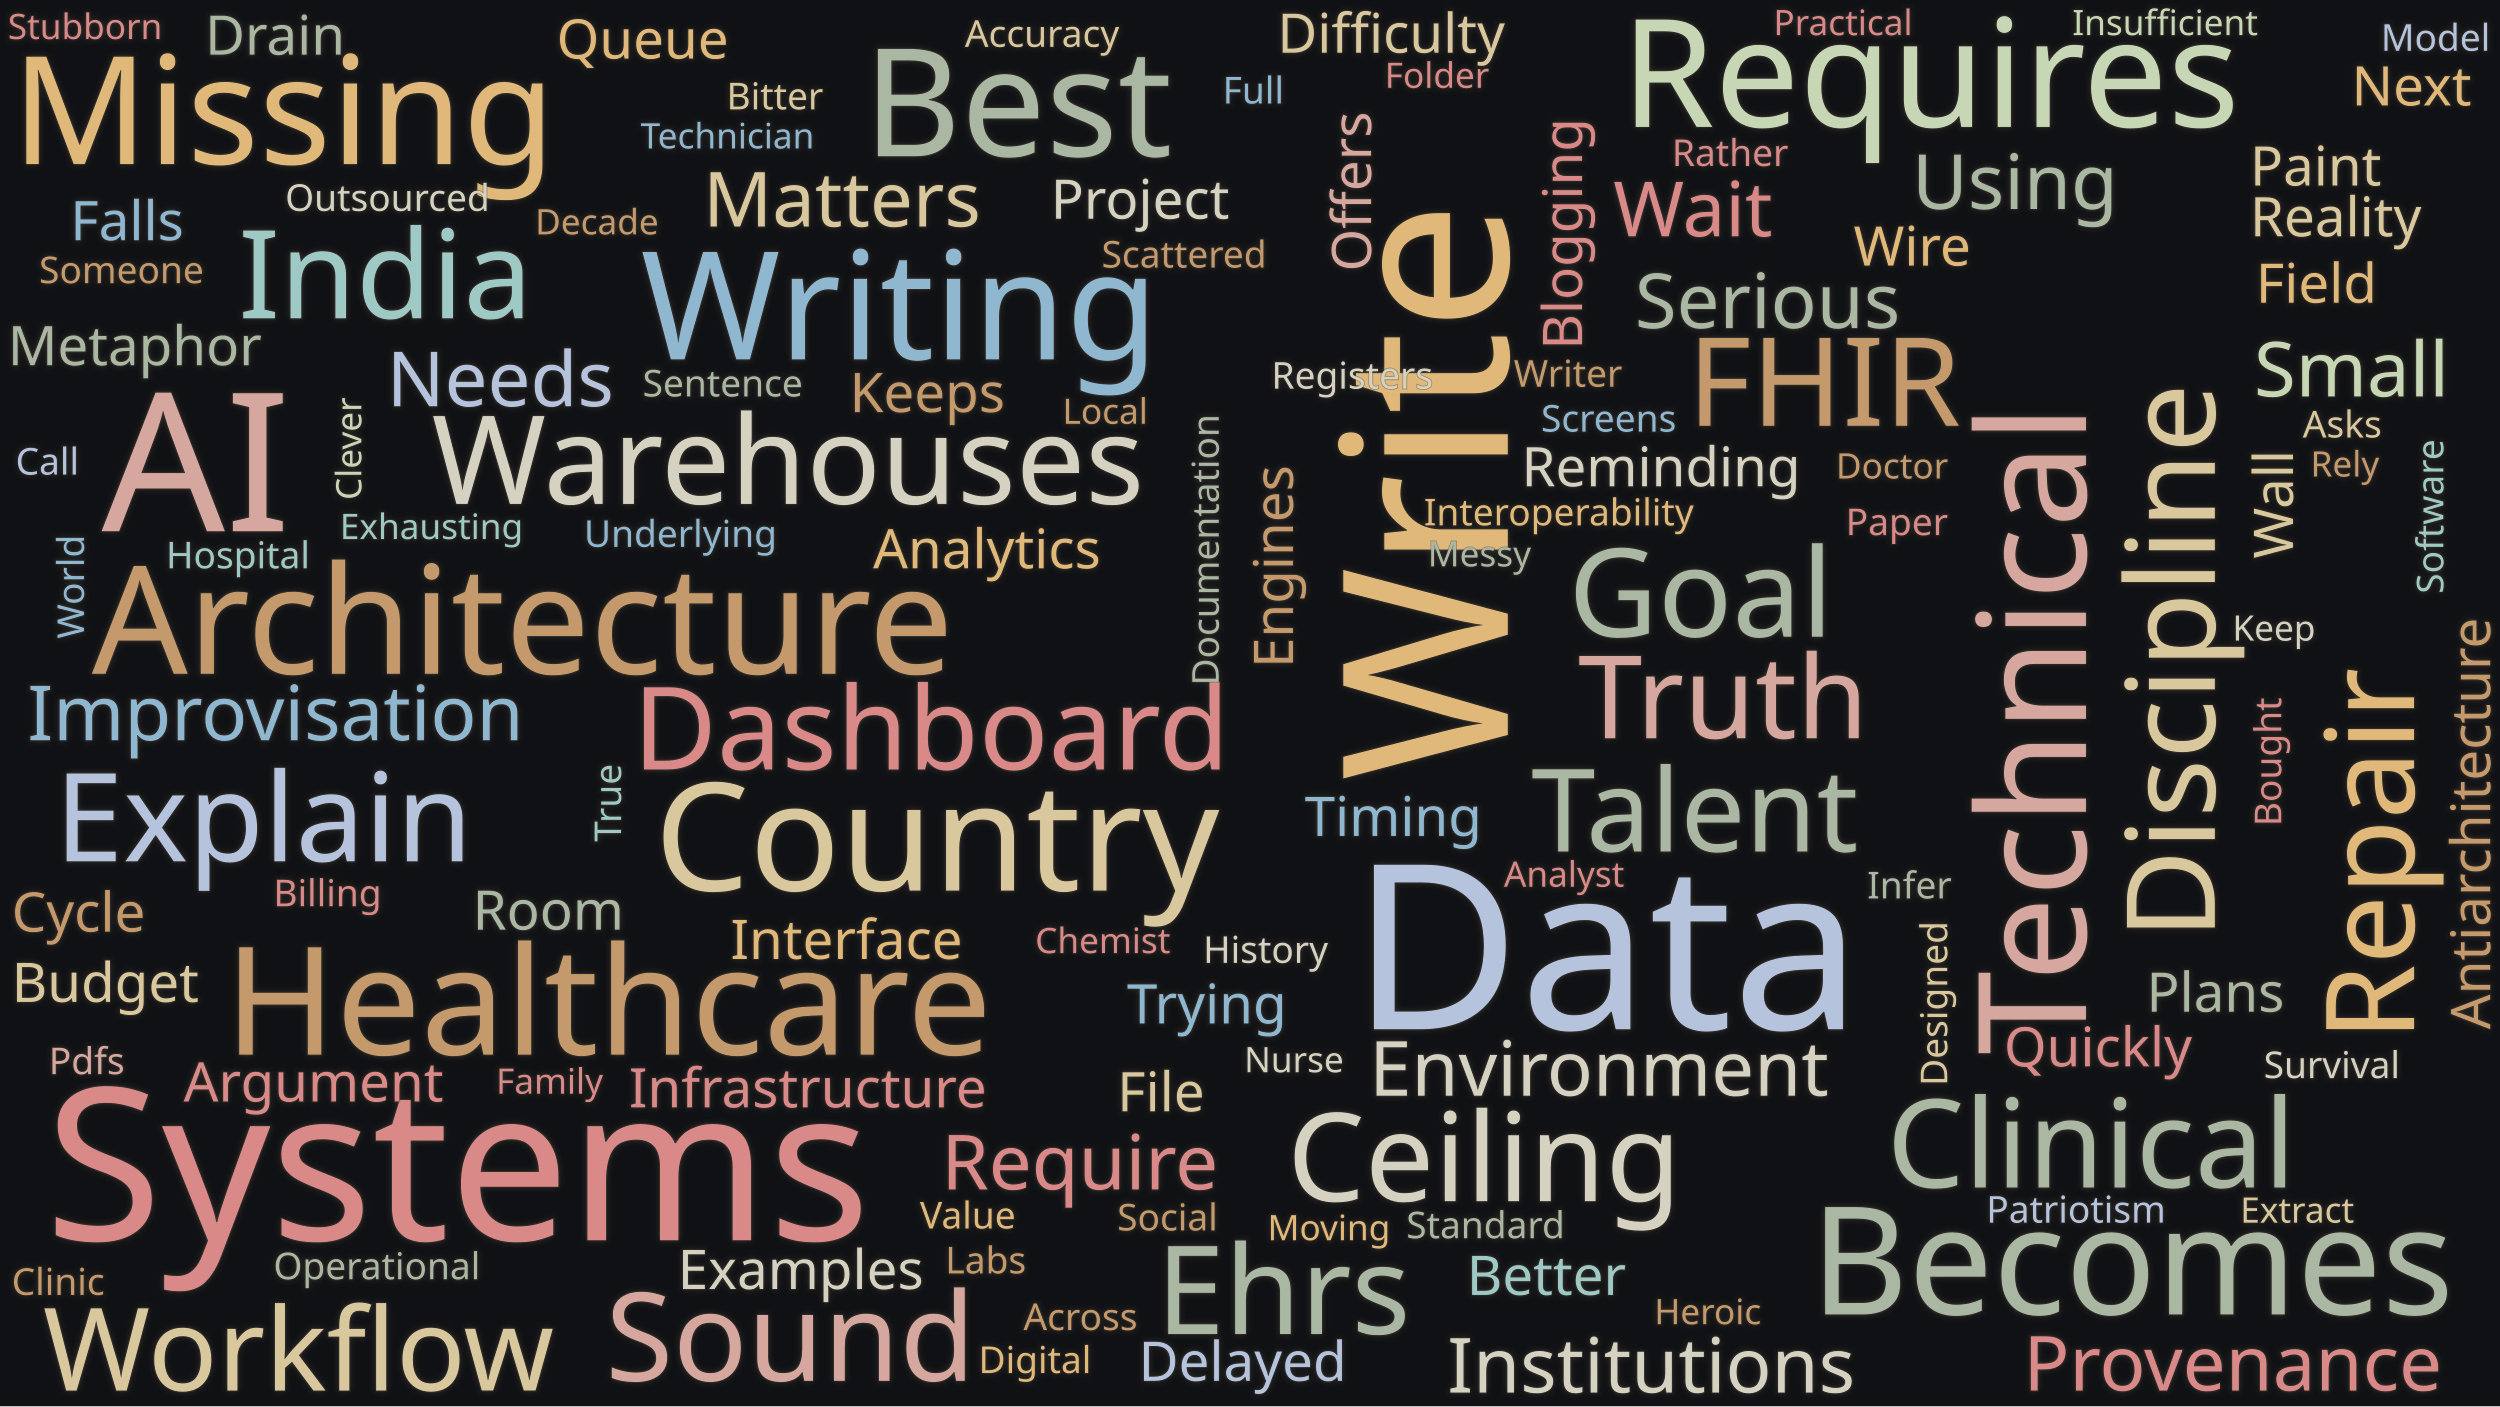
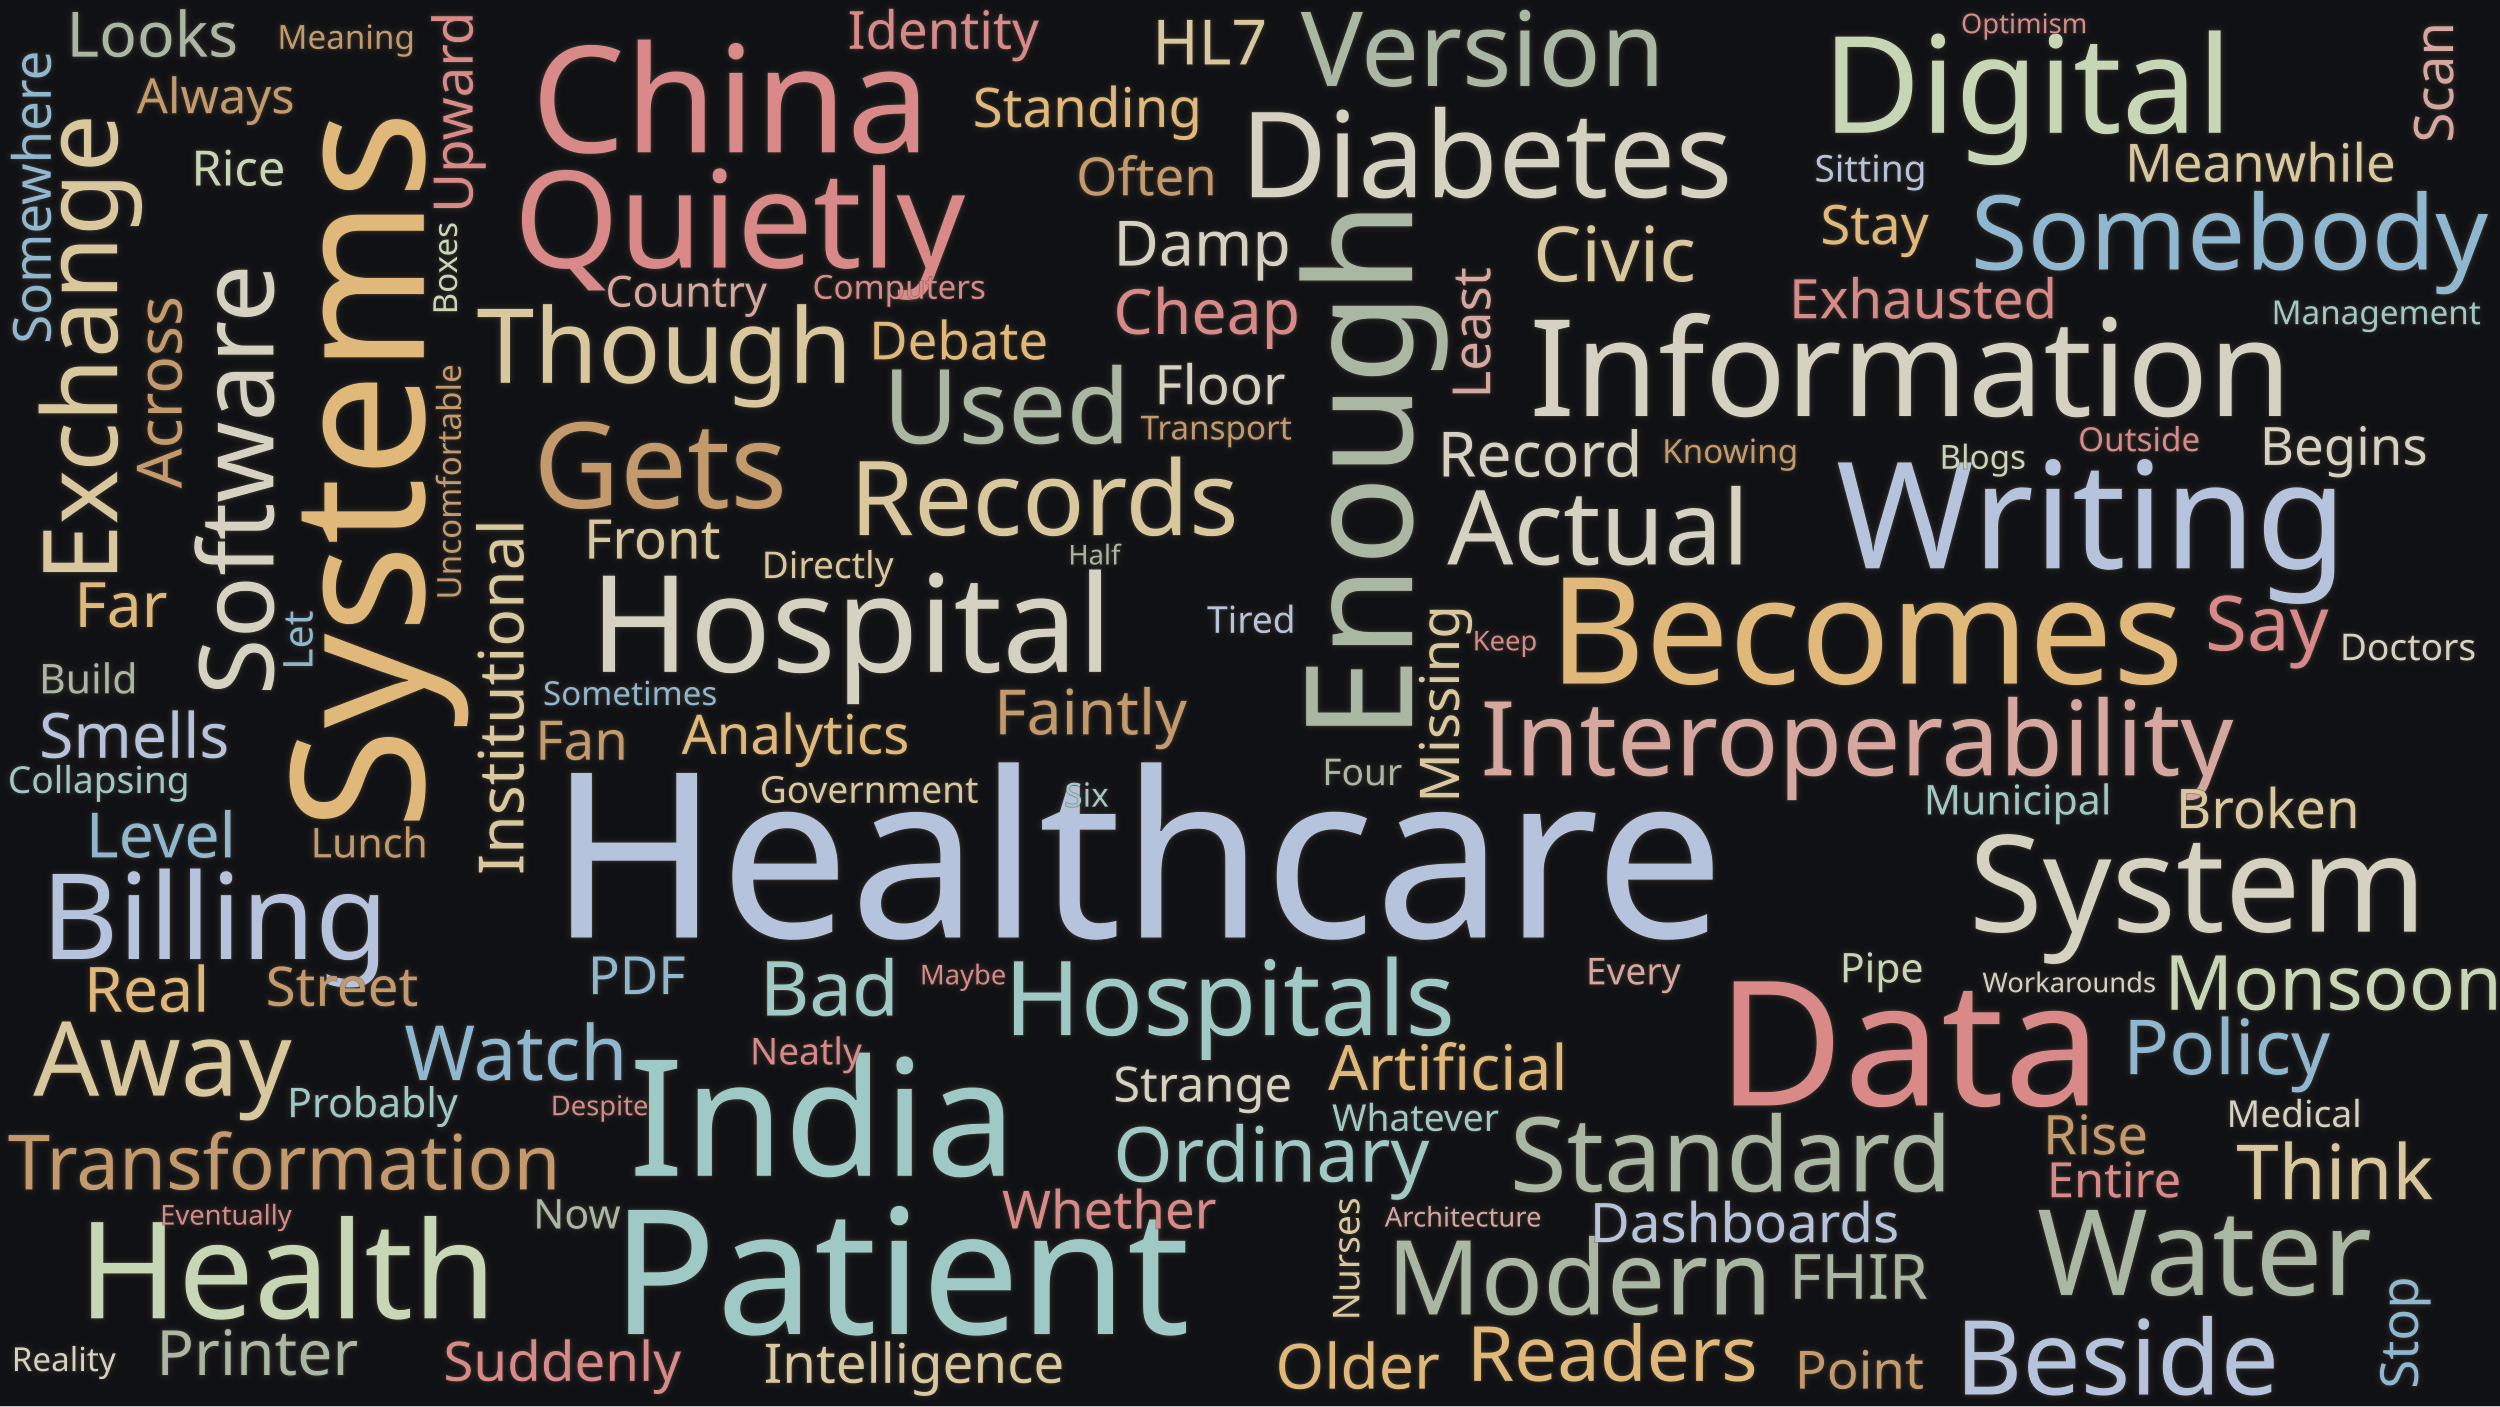
- <svg xmlns="http://www.w3.org/2000/svg" role="img" aria-label="Trying to Write About Healthcare IT in a Country of Missing Systems" width="1280" height="720">
+ <svg xmlns="http://www.w3.org/2000/svg" role="img" aria-label="Trying to Write About Healthcare IT While the Ceiling Paint Falls Into the Dal" width="1280" height="720">
  <defs>
    <filter id="wordGlow" x="-20%" y="-20%" width="140%" height="140%">
      <feDropShadow dx="0" dy="0" stdDeviation="1.6" flood-color="#d8c7a1" flood-opacity="0.18" />
    </filter>
  </defs>
  <style>text { filter: url(#wordGlow); paint-order: stroke fill; stroke: rgba(16,17,20,.34); stroke-width: .9px; }</style>
  <style>text{font-family:'Droid Sans Mono';font-weight:normal;font-style:normal;}</style>
  <rect width="100%" height="100%" style="fill:#101114" />
-   <text transform="translate(692,527)" font-size="118" style="fill:#b6c3dd">Data</text>
-   <text transform="translate(772,400) rotate(-90)" font-size="118" style="fill:#e0b879">Write</text>
-   <text transform="translate(23,635)" font-size="109" style="fill:#d88988">Systems</text>
-   <text transform="translate(52,272)" font-size="99" style="fill:#d6a79f">AI</text>
-   <text transform="translate(328,184)" font-size="77" style="fill:#8fb7d0">Writing</text>
-   <text transform="translate(115,540)" font-size="77" style="fill:#c49a6c">Healthcare</text>
-   <text transform="translate(6,84)" font-size="77" style="fill:#e0b879">Missing</text>
-   <text transform="translate(1068,540) rotate(-90)" font-size="77" style="fill:#d6a79f">Technical</text>
-   <text transform="translate(927,673)" font-size="77" style="fill:#a9b7a3">Becomes</text>
-   <text transform="translate(47,345)" font-size="77" style="fill:#c49a6c">Architecture</text>
-   <text transform="translate(335,456)" font-size="77" style="fill:#d9c89e">Country</text>
-   <text transform="translate(442,80)" font-size="77" style="fill:#a9b7a3">Best</text>
-   <text transform="translate(830,65)" font-size="77" style="fill:#c7d7b5">Requires</text>
-   <text transform="translate(659,615)" font-size="63" style="fill:#d5d2c2">Ceiling</text>
-   <text transform="translate(28,441)" font-size="63" style="fill:#b6c3dd">Explain</text>
-   <text transform="translate(864,218)" font-size="63" style="fill:#c49a6c">FHIR</text>
-   <text transform="translate(592,683)" font-size="63" style="fill:#a9b7a3">Ehrs</text>
-   <text transform="translate(221,258)" font-size="63" style="fill:#d5d2c2">Warehouses</text>
-   <text transform="translate(966,608)" font-size="63" style="fill:#a9b7a3">Clinical</text>
-   <text transform="translate(1236,533) rotate(-90)" font-size="63" style="fill:#e0b879">Repair</text>
-   <text transform="translate(122,163)" font-size="63" style="fill:#9fc9c5">India</text>
-   <text transform="translate(310,707)" font-size="63" style="fill:#d6a79f">Sound</text>
-   <text transform="translate(803,326)" font-size="63" style="fill:#a9b7a3">Goal</text>
-   <text transform="translate(1134,481) rotate(-90)" font-size="63" style="fill:#d9c89e">Discipline</text>
-   <text transform="translate(324,394)" font-size="59" style="fill:#d88988">Dashboard</text>
-   <text transform="translate(22,712)" font-size="59" style="fill:#d9c89e">Workflow</text>
-   <text transform="translate(808,378)" font-size="59" style="fill:#d6a79f">Truth</text>
-   <text transform="translate(784,436)" font-size="59" style="fill:#a9b7a3">Talent</text>
-   <text transform="translate(14,379)" font-size="39" style="fill:#8fb7d0">Improvisation</text>
-   <text transform="translate(837,168)" font-size="39" style="fill:#a9b7a3">Serious</text>
-   <text transform="translate(979,107)" font-size="39" style="fill:#a9b7a3">Using</text>
-   <text transform="translate(741,713)" font-size="39" style="fill:#d5d2c2">Institutions</text>
-   <text transform="translate(482,609)" font-size="39" style="fill:#d88988">Require</text>
-   <text transform="translate(1036,712)" font-size="39" style="fill:#d88988">Provenance</text>
-   <text transform="translate(701,561)" font-size="39" style="fill:#d5d2c2">Environment</text>
-   <text transform="translate(198,208)" font-size="39" style="fill:#b6c3dd">Needs</text>
-   <text transform="translate(360,116)" font-size="39" style="fill:#d9c89e">Matters</text>
-   <text transform="translate(1154,203)" font-size="39" style="fill:#c7d7b5">Small</text>
-   <text transform="translate(826,121)" font-size="39" style="fill:#d88988">Wait</text>
-   <text transform="translate(1152,95)" font-size="28" style="fill:#d9c89e">Paint</text>
-   <text transform="translate(36,123)" font-size="28" style="fill:#8fb7d0">Falls</text>
-   <text transform="translate(751,663)" font-size="28" style="fill:#9fc9c5">Better</text>
-   <text transform="translate(668,428)" font-size="28" style="fill:#8fb7d0">Timing</text>
-   <text transform="translate(538,112)" font-size="28" style="fill:#d5d2c2">Project</text>
-   <text transform="translate(1099,518)" font-size="28" style="fill:#a9b7a3">Plans</text>
-   <text transform="translate(654,27)" font-size="28" style="fill:#d9c89e">Difficulty</text>
-   <text transform="translate(577,524)" font-size="28" style="fill:#8fb7d0">Trying</text>
-   <text transform="translate(374,491)" font-size="28" style="fill:#e0b879">Interface</text>
-   <text transform="translate(662,342) rotate(-90)" font-size="28" style="fill:#c49a6c">Engines</text>
-   <text transform="translate(447,291)" font-size="28" style="fill:#e0b879">Analytics</text>
-   <text transform="translate(242,476)" font-size="28" style="fill:#a9b7a3">Room</text>
-   <text transform="translate(435,211)" font-size="28" style="fill:#c49a6c">Keeps</text>
-   <text transform="translate(779,249)" font-size="28" style="fill:#d5d2c2">Reminding</text>
-   <text transform="translate(322,567)" font-size="28" style="fill:#d88988">Infrastructure</text>
-   <text transform="translate(4,187)" font-size="28" style="fill:#a9b7a3">Metaphor</text>
-   <text transform="translate(1174,286) rotate(-90)" font-size="28" style="fill:#d9c89e">Wall</text>
-   <text transform="translate(949,136)" font-size="28" style="fill:#e0b879">Wire</text>
-   <text transform="translate(105,28)" font-size="28" style="fill:#a9b7a3">Drain</text>
-   <text transform="translate(285,30)" font-size="28" style="fill:#e0b879">Queue</text>
-   <text transform="translate(572,569)" font-size="28" style="fill:#d9c89e">File</text>
-   <text transform="translate(1155,155)" font-size="28" style="fill:#e0b879">Field</text>
-   <text transform="translate(583,707)" font-size="28" style="fill:#b6c3dd">Delayed</text>
-   <text transform="translate(1204,54)" font-size="28" style="fill:#e0b879">Next</text>
-   <text transform="translate(6,513)" font-size="28" style="fill:#d9c89e">Budget</text>
-   <text transform="translate(6,477)" font-size="28" style="fill:#c49a6c">Cycle</text>
-   <text transform="translate(810,179) rotate(-90)" font-size="28" style="fill:#d88988">Blogging</text>
-   <text transform="translate(1026,546)" font-size="28" style="fill:#d88988">Quickly</text>
-   <text transform="translate(94,564)" font-size="28" style="fill:#d88988">Argument</text>
-   <text transform="translate(1152,121)" font-size="28" style="fill:#d9c89e">Reality</text>
-   <text transform="translate(702,139) rotate(-90)" font-size="28" style="fill:#d6a79f">Offers</text>
-   <text transform="translate(347,660)" font-size="28" style="fill:#d5d2c2">Examples</text>
-   <text transform="translate(1275,527) rotate(-90)" font-size="28" style="fill:#c49a6c">Antiarchitecture</text>
-   <text transform="translate(729,269)" font-size="19" style="fill:#e0b879">Interoperability</text>
-   <text transform="translate(6,663)" font-size="19" style="fill:#c49a6c">Clinic</text>
-   <text transform="translate(1179,224)" font-size="19" style="fill:#d9c89e">Asks</text>
-   <text transform="translate(945,274)" font-size="19" style="fill:#d88988">Paper</text>
-   <text transform="translate(299,280)" font-size="19" style="fill:#8fb7d0">Underlying</text>
-   <text transform="translate(564,137)" font-size="19" style="fill:#c49a6c">Scattered</text>
-   <text transform="translate(524,681)" font-size="19" style="fill:#c49a6c">Across</text>
-   <text transform="translate(651,199)" font-size="19" style="fill:#d5d2c2">Registers</text>
-   <text transform="translate(25,550)" font-size="19" style="fill:#d6a79f">Pdfs</text>
-   <text transform="translate(140,464)" font-size="19" style="fill:#d88988">Billing</text>
-   <text transform="translate(146,108)" font-size="19" style="fill:#d5d2c2">Outsourced</text>
-   <text transform="translate(484,652)" font-size="19" style="fill:#c49a6c">Labs</text>
-   <text transform="translate(8,243)" font-size="19" style="fill:#b6c3dd">Call</text>
-   <text transform="translate(501,703)" font-size="19" style="fill:#e0b879">Digital</text>
-   <text transform="translate(20,145)" font-size="19" style="fill:#c49a6c">Someone</text>
-   <text transform="translate(1168,423) rotate(-90)" font-size="19" style="fill:#d88988">Bought</text>
-   <text transform="translate(789,221)" font-size="19" style="fill:#8fb7d0">Screens</text>
-   <text transform="translate(775,198)" font-size="19" style="fill:#c49a6c">Writer</text>
-   <text transform="translate(372,56)" font-size="19" style="fill:#d9c89e">Bitter</text>
-   <text transform="translate(494,24)" font-size="19" style="fill:#d9c89e">Accuracy</text>
-   <text transform="translate(1251,304) rotate(-90)" font-size="19" style="fill:#9fc9c5">Software</text>
-   <text transform="translate(572,630)" font-size="19" style="fill:#c49a6c">Social</text>
-   <text transform="translate(140,655)" font-size="19" style="fill:#a9b7a3">Operational</text>
-   <text transform="translate(720,634)" font-size="19" style="fill:#a9b7a3">Standard</text>
-   <text transform="translate(43,327) rotate(-90)" font-size="19" style="fill:#8fb7d0">World</text>
-   <text transform="translate(85,291)" font-size="19" style="fill:#9fc9c5">Hospital</text>
-   <text transform="translate(471,629)" font-size="19" style="fill:#e0b879">Value</text>
-   <text transform="translate(624,351) rotate(-90)" font-size="19" style="fill:#a9b7a3">Documentation</text>
-   <text transform="translate(1219,26)" font-size="19" style="fill:#b6c3dd">Model</text>
-   <text transform="translate(956,460)" font-size="19" style="fill:#a9b7a3">Infer</text>
-   <text transform="translate(616,493)" font-size="19" style="fill:#d5d2c2">History</text>
-   <text transform="translate(1017,626)" font-size="19" style="fill:#b6c3dd">Patriotism</text>
-   <text transform="translate(997,556) rotate(-90)" font-size="19" style="fill:#d9c89e">Designed</text>
-   <text transform="translate(1159,552)" font-size="19" style="fill:#d5d2c2">Survival</text>
-   <text transform="translate(856,85)" font-size="19" style="fill:#d88988">Rather</text>
-   <text transform="translate(626,53)" font-size="19" style="fill:#8fb7d0">Full</text>
-   <text transform="translate(329,203)" font-size="19" style="fill:#a9b7a3">Sentence</text>
-   <text transform="translate(318,431) rotate(-90)" font-size="19" style="fill:#9fc9c5">True</text>
-   <text transform="translate(1061,18)" font-size="18" style="fill:#c7d7b5">Insufficient</text>
-   <text transform="translate(847,678)" font-size="18" style="fill:#c49a6c">Heroic</text>
-   <text transform="translate(174,276)" font-size="18" style="fill:#9fc9c5">Exhausting</text>
-   <text transform="translate(274,120)" font-size="18" style="fill:#c49a6c">Decade</text>
-   <text transform="translate(185,256) rotate(-90)" font-size="18" style="fill:#c7d7b5">Clever</text>
-   <text transform="translate(940,245)" font-size="18" style="fill:#c49a6c">Doctor</text>
-   <text transform="translate(4,20)" font-size="18" style="fill:#d88988">Stubborn</text>
-   <text transform="translate(637,549)" font-size="18" style="fill:#d5d2c2">Nurse</text>
-   <text transform="translate(908,18)" font-size="18" style="fill:#d88988">Practical</text>
-   <text transform="translate(328,76)" font-size="18" style="fill:#8fb7d0">Technician</text>
-   <text transform="translate(544,217)" font-size="18" style="fill:#c49a6c">Local</text>
-   <text transform="translate(530,488)" font-size="18" style="fill:#d88988">Chemist</text>
-   <text transform="translate(254,560)" font-size="18" style="fill:#d88988">Family</text>
-   <text transform="translate(709,45)" font-size="18" style="fill:#d88988">Folder</text>
-   <text transform="translate(770,454)" font-size="18" style="fill:#d88988">Analyst</text>
-   <text transform="translate(731,290)" font-size="18" style="fill:#a9b7a3">Messy</text>
-   <text transform="translate(1147,626)" font-size="18" style="fill:#d9c89e">Extract</text>
-   <text transform="translate(1143,328)" font-size="18" style="fill:#d5d2c2">Keep</text>
-   <text transform="translate(649,635)" font-size="18" style="fill:#e0b879">Moving</text>
-   <text transform="translate(1183,244)" font-size="18" style="fill:#c49a6c">Rely</text>
+   <text transform="translate(281,480)" font-size="118" style="fill:#b6c3dd">Healthcare</text>
+   <text transform="translate(217,425) rotate(-90)" font-size="95" style="fill:#e0b879">Systems</text>
+   <text transform="translate(879,566)" font-size="89" style="fill:#d88988">Data</text>
+   <text transform="translate(313,683)" font-size="89" style="fill:#9fc9c5">Patient</text>
+   <text transform="translate(322,602)" font-size="83" style="fill:#9fc9c5">India</text>
+   <text transform="translate(940,291)" font-size="76" style="fill:#b6c3dd">Writing</text>
+   <text transform="translate(723,379) rotate(-90)" font-size="76" style="fill:#a9b7a3">Enough</text>
+   <text transform="translate(793,350)" font-size="76" style="fill:#e0b879">Becomes</text>
+   <text transform="translate(272,78)" font-size="76" style="fill:#d88988">China</text>
+   <text transform="translate(783,213)" font-size="69" style="fill:#d5d2c2">Information</text>
+   <text transform="translate(40,675)" font-size="69" style="fill:#c7d7b5">Health</text>
+   <text transform="translate(933,68)" font-size="69" style="fill:#c7d7b5">Digital</text>
+   <text transform="translate(302,344)" font-size="69" style="fill:#d5d2c2">Hospital</text>
+   <text transform="translate(263,137)" font-size="69" style="fill:#d88988">Quietly</text>
+   <text transform="translate(1008,477)" font-size="69" style="fill:#d5d2c2">System</text>
+   <text transform="translate(21,491)" font-size="61" style="fill:#b6c3dd">Billing</text>
+   <text transform="translate(273,260)" font-size="61" style="fill:#c49a6c">Gets</text>
+   <text transform="translate(1043,663)" font-size="61" style="fill:#a9b7a3">Water</text>
+   <text transform="translate(635,101)" font-size="61" style="fill:#d5d2c2">Diabetes</text>
+   <text transform="translate(452,227)" font-size="53" style="fill:#a9b7a3">Used</text>
+   <text transform="translate(140,356) rotate(-90)" font-size="53" style="fill:#d5d2c2">Software</text>
+   <text transform="translate(514,530)" font-size="53" style="fill:#9fc9c5">Hospitals</text>
+   <text transform="translate(758,397)" font-size="53" style="fill:#d6a79f">Interoperability</text>
+   <text transform="translate(710,673)" font-size="53" style="fill:#a9b7a3">Modern</text>
+   <text transform="translate(60,298) rotate(-90)" font-size="53" style="fill:#d9c89e">Exchange</text>
+   <text transform="translate(773,610)" font-size="53" style="fill:#a9b7a3">Standard</text>
+   <text transform="translate(17,561)" font-size="53" style="fill:#d9c89e">Away</text>
+   <text transform="translate(244,196)" font-size="53" style="fill:#d9c89e">Though</text>
+   <text transform="translate(1009,138)" font-size="53" style="fill:#8fb7d0">Somebody</text>
+   <text transform="translate(1001,714)" font-size="53" style="fill:#b6c3dd">Beside</text>
+   <text transform="translate(666,44)" font-size="53" style="fill:#a9b7a3">Version</text>
+   <text transform="translate(741,289)" font-size="53" style="fill:#d5d2c2">Actual</text>
+   <text transform="translate(435,274)" font-size="53" style="fill:#d9c89e">Records</text>
+   <text transform="translate(4,609)" font-size="39" style="fill:#c49a6c">Transformation</text>
+   <text transform="translate(751,707)" font-size="39" style="fill:#e0b879">Readers</text>
+   <text transform="translate(389,520)" font-size="39" style="fill:#9fc9c5">Bad</text>
+   <text transform="translate(1145,614)" font-size="39" style="fill:#d9c89e">Think</text>
+   <text transform="translate(1108,517)" font-size="39" style="fill:#c7d7b5">Monsoon</text>
+   <text transform="translate(1129,333)" font-size="39" style="fill:#d88988">Say</text>
+   <text transform="translate(785,144)" font-size="39" style="fill:#d9c89e">Civic</text>
+   <text transform="translate(1087,550)" font-size="39" style="fill:#8fb7d0">Policy</text>
+   <text transform="translate(570,605)" font-size="39" style="fill:#9fc9c5">Ordinary</text>
+   <text transform="translate(207,553)" font-size="39" style="fill:#8fb7d0">Watch</text>
+   <text transform="translate(736,244)" font-size="32" style="fill:#d5d2c2">Record</text>
+   <text transform="translate(916,665)" font-size="32" style="fill:#a9b7a3">FHIR</text>
+   <text transform="translate(590,33)" font-size="32" style="fill:#d9c89e">HL7</text>
+   <text transform="translate(44,439)" font-size="32" style="fill:#8fb7d0">Level</text>
+   <text transform="translate(653,711)" font-size="32" style="fill:#e0b879">Older</text>
+   <text transform="translate(93,250) rotate(-90)" font-size="32" style="fill:#c49a6c">Across</text>
+   <text transform="translate(43,518)" font-size="32" style="fill:#e0b879">Real</text>
+   <text transform="translate(20,388)" font-size="32" style="fill:#b6c3dd">Smells</text>
+   <text transform="translate(509,376)" font-size="32" style="fill:#c49a6c">Faintly</text>
+   <text transform="translate(570,136)" font-size="32" style="fill:#d5d2c2">Damp</text>
+   <text transform="translate(570,171)" font-size="32" style="fill:#d88988">Cheap</text>
+   <text transform="translate(80,704)" font-size="32" style="fill:#a9b7a3">Printer</text>
+   <text transform="translate(268,448) rotate(-90)" font-size="32" style="fill:#d9c89e">Institutional</text>
+   <text transform="translate(38,321)" font-size="32" style="fill:#e0b879">Far</text>
+   <text transform="translate(34,29)" font-size="32" style="fill:#a9b7a3">Looks</text>
+   <text transform="translate(680,558)" font-size="32" style="fill:#e0b879">Artificial</text>
+   <text transform="translate(391,708)" font-size="28" style="fill:#d9c89e">Intelligence</text>
+   <text transform="translate(349,386)" font-size="28" style="fill:#e0b879">Analytics</text>
+   <text transform="translate(814,636)" font-size="28" style="fill:#b6c3dd">Dashboards</text>
+   <text transform="translate(498,65)" font-size="28" style="fill:#e0b879">Standing</text>
+   <text transform="translate(299,286)" font-size="28" style="fill:#d9c89e">Front</text>
+   <text transform="translate(1046,591)" font-size="28" style="fill:#c49a6c">Rise</text>
+   <text transform="translate(242,109) rotate(-90)" font-size="28" style="fill:#d88988">Upward</text>
+   <text transform="translate(227,707)" font-size="28" style="fill:#d88988">Suddenly</text>
+   <text transform="translate(916,163)" font-size="28" style="fill:#d88988">Exhausted</text>
+   <text transform="translate(747,411) rotate(-90)" font-size="28" style="fill:#d9c89e">Missing</text>
+   <text transform="translate(1256,73) rotate(-90)" font-size="28" style="fill:#d6a79f">Scan</text>
+   <text transform="translate(591,207)" font-size="28" style="fill:#d5d2c2">Floor</text>
+   <text transform="translate(274,389)" font-size="28" style="fill:#c49a6c">Fan</text>
+   <text transform="translate(932,125)" font-size="28" style="fill:#e0b879">Stay</text>
+   <text transform="translate(136,515)" font-size="28" style="fill:#c49a6c">Street</text>
+   <text transform="translate(1114,424)" font-size="28" style="fill:#d9c89e">Broken</text>
+   <text transform="translate(434,25)" font-size="27" style="fill:#d88988">Identity</text>
+   <text transform="translate(301,509)" font-size="27" style="fill:#8fb7d0">PDF</text>
+   <text transform="translate(551,100)" font-size="27" style="fill:#c49a6c">Often</text>
+   <text transform="translate(1088,93)" font-size="27" style="fill:#d9c89e">Meanwhile</text>
+   <text transform="translate(26,176) rotate(-90)" font-size="27" style="fill:#8fb7d0">Somewhere</text>
+   <text transform="translate(445,184)" font-size="27" style="fill:#e0b879">Debate</text>
+   <text transform="translate(513,629)" font-size="27" style="fill:#d88988">Whether</text>
+   <text transform="translate(1157,238)" font-size="27" style="fill:#d5d2c2">Begins</text>
+   <text transform="translate(919,711)" font-size="27" style="fill:#c49a6c">Point</text>
+   <text transform="translate(763,204) rotate(-90)" font-size="27" style="fill:#d6a79f">Least</text>
+   <text transform="translate(1238,711) rotate(-90)" font-size="27" style="fill:#8fb7d0">Stop</text>
+   <text transform="translate(570,564)" font-size="25" style="fill:#d5d2c2">Strange</text>
+   <text transform="translate(70,58)" font-size="25" style="fill:#c49a6c">Always</text>
+   <text transform="translate(1048,613)" font-size="25" style="fill:#d88988">Entire</text>
+   <text transform="translate(98,95)" font-size="25" style="fill:#c7d7b5">Rice</text>
+   <text transform="translate(310,157)" font-size="22" style="fill:#d6a79f">Country</text>
+   <text transform="translate(985,417)" font-size="21" style="fill:#9fc9c5">Municipal</text>
+   <text transform="translate(942,503)" font-size="21" style="fill:#c7d7b5">Pipe</text>
+   <text transform="translate(147,572)" font-size="21" style="fill:#9fc9c5">Probably</text>
+   <text transform="translate(159,439)" font-size="21" style="fill:#c49a6c">Lunch</text>
+   <text transform="translate(20,355)" font-size="21" style="fill:#a9b7a3">Build</text>
+   <text transform="translate(273,629)" font-size="21" style="fill:#a9b7a3">Now</text>
+   <text transform="translate(160,343) rotate(-90)" font-size="21" style="fill:#8fb7d0">Let</text>
+   <text transform="translate(4,406)" font-size="19" style="fill:#9fc9c5">Collapsing</text>
+   <text transform="translate(812,504)" font-size="19" style="fill:#d6a79f">Every</text>
+   <text transform="translate(390,296)" font-size="19" style="fill:#d9c89e">Directly</text>
+   <text transform="translate(1140,577)" font-size="19" style="fill:#d5d2c2">Medical</text>
+   <text transform="translate(929,93)" font-size="19" style="fill:#b6c3dd">Sitting</text>
+   <text transform="translate(384,545)" font-size="19" style="fill:#d88988">Neatly</text>
+   <text transform="translate(618,324)" font-size="19" style="fill:#b6c3dd">Tired</text>
+   <text transform="translate(696,676) rotate(-90)" font-size="19" style="fill:#d9c89e">Nurses</text>
+   <text transform="translate(1198,338)" font-size="19" style="fill:#d5d2c2">Doctors</text>
+   <text transform="translate(682,579)" font-size="19" style="fill:#9fc9c5">Whatever</text>
+   <text transform="translate(389,411)" font-size="19" style="fill:#d9c89e">Government</text>
+   <text transform="translate(677,402)" font-size="19" style="fill:#a9b7a3">Four</text>
+   <text transform="translate(1163,166)" font-size="17" style="fill:#9fc9c5">Management</text>
+   <text transform="translate(993,240)" font-size="17" style="fill:#c7d7b5">Blogs</text>
+   <text transform="translate(584,225)" font-size="17" style="fill:#c49a6c">Transport</text>
+   <text transform="translate(545,413)" font-size="17" style="fill:#9fc9c5">Six</text>
+   <text transform="translate(142,25)" font-size="17" style="fill:#c49a6c">Meaning</text>
+   <text transform="translate(234,161) rotate(-90)" font-size="17" style="fill:#c7d7b5">Boxes</text>
+   <text transform="translate(851,237)" font-size="17" style="fill:#c49a6c">Knowing</text>
+   <text transform="translate(416,153)" font-size="17" style="fill:#d88988">Computers</text>
+   <text transform="translate(6,702)" font-size="17" style="fill:#d5d2c2">Reality</text>
+   <text transform="translate(1064,231)" font-size="17" style="fill:#d88988">Outside</text>
+   <text transform="translate(278,361)" font-size="17" style="fill:#8fb7d0">Sometimes</text>
+   <text transform="translate(236,307) rotate(-90)" font-size="17" style="fill:#c49a6c">Uncomfortable</text>
+   <text transform="translate(82,627)" font-size="14" style="fill:#d88988">Eventually</text>
+   <text transform="translate(471,504)" font-size="14" style="fill:#d88988">Maybe</text>
+   <text transform="translate(754,333)" font-size="14" style="fill:#d88988">Keep</text>
+   <text transform="translate(282,571)" font-size="14" style="fill:#d88988">Despite</text>
+   <text transform="translate(547,289)" font-size="14" style="fill:#a9b7a3">Half</text>
+   <text transform="translate(1004,17)" font-size="14" style="fill:#d88988">Optimism</text>
+   <text transform="translate(1015,508)" font-size="14" style="fill:#d5d2c2">Workarounds</text>
+   <text transform="translate(709,628)" font-size="14" style="fill:#d6a79f">Architecture</text>
</svg>
